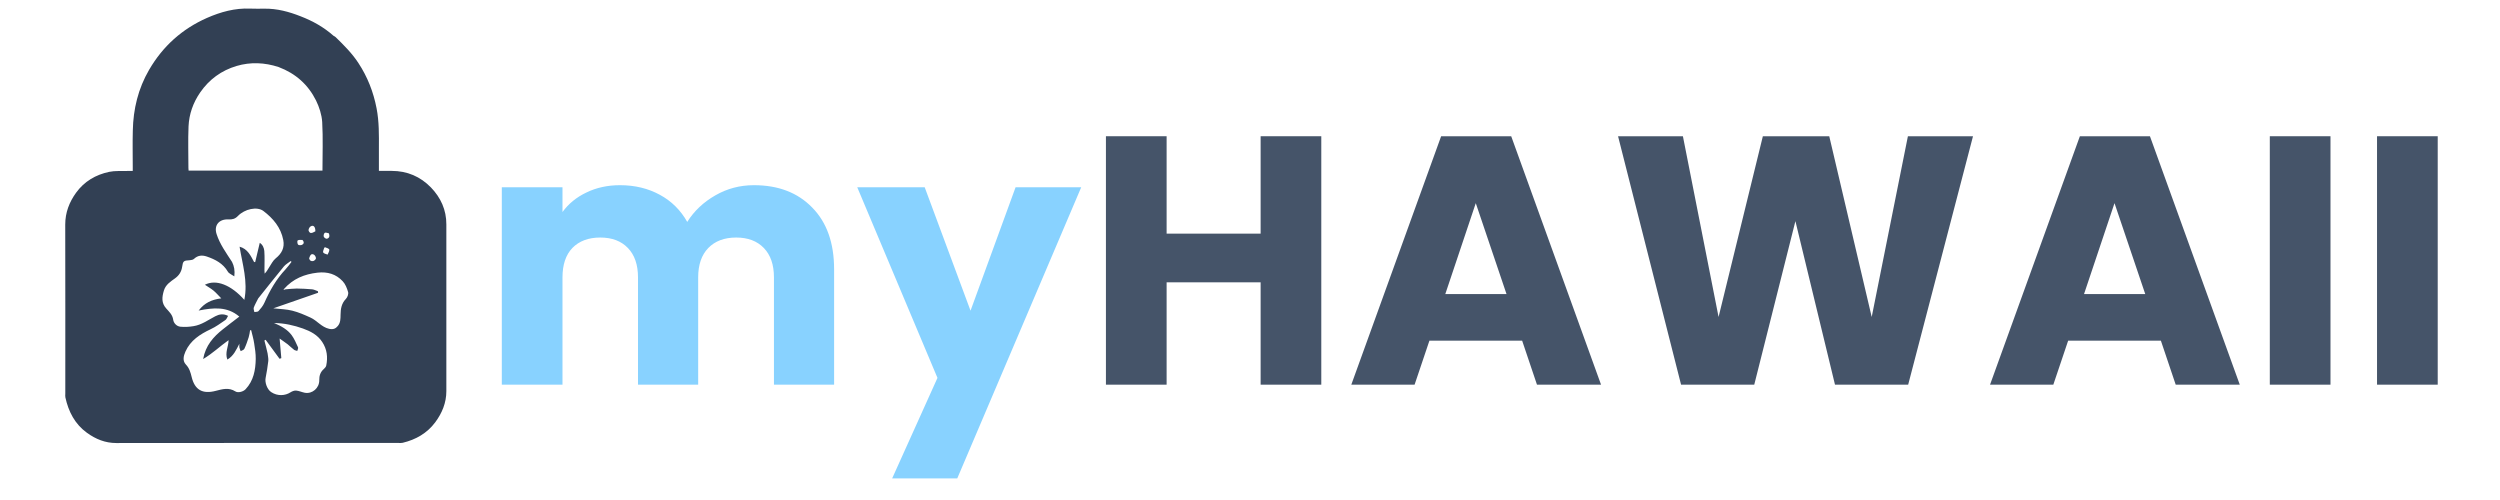
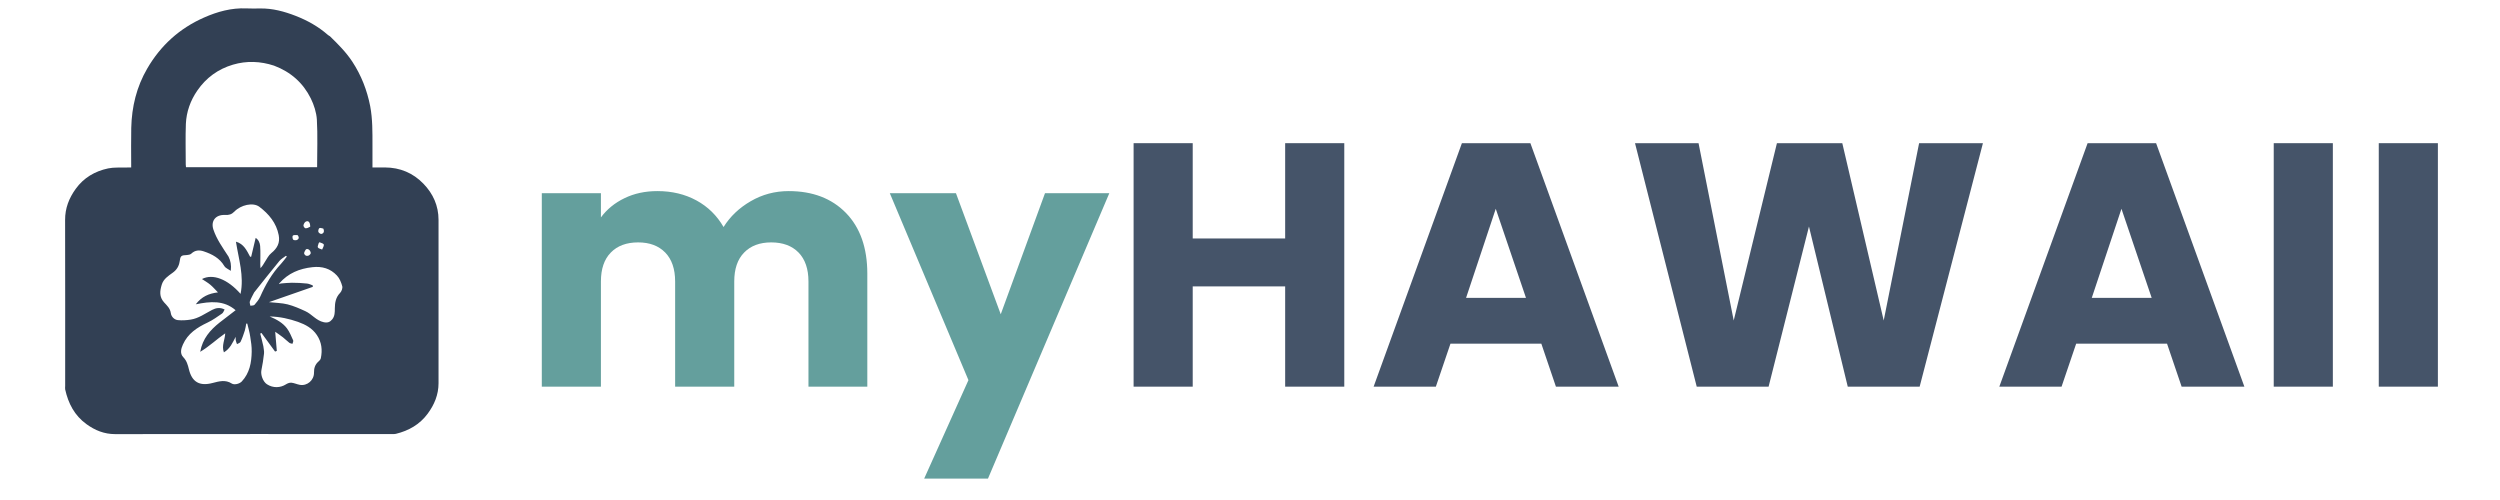
<svg xmlns="http://www.w3.org/2000/svg" width="200" zoomAndPan="magnify" viewBox="0 0 150 30" height="40" preserveAspectRatio="xMidYMid meet" version="1.0">
  <defs>
    <g />
-     <clipPath id="854f4a0f50">
-       <path d="M 3.434 0 L 27.387 0 L 27.387 26.855 L 3.434 26.855 Z M 3.434 0 " clip-rule="nonzero" />
-     </clipPath>
-     <clipPath id="57a4300a1c">
-       <path d="M 3.434 0 L 27 0 L 27 26.855 L 3.434 26.855 Z M 3.434 0 " clip-rule="nonzero" />
+     <clipPath id="a6e51045d3">
+       <path d="M 3.434 0 L 26.66 0 L 26.66 26.129 L 3.434 26.129 Z M 3.434 0 " clip-rule="nonzero" />
    </clipPath>
  </defs>
-   <g clip-path="url(#854f4a0f50)">
-     <path fill="none" d="M 17.465 27.047 C 12.23 27.047 7.016 27.047 1.801 27.047 C 1.801 18.047 1.801 9.047 1.801 0.047 C 10.816 0.047 19.832 0.047 28.848 0.047 C 28.848 9.047 28.848 18.047 28.848 27.047 C 25.062 27.047 21.277 27.047 17.465 27.047 M 20.121 2.211 C 20.082 2.188 20.039 2.168 20.004 2.141 C 19.422 1.625 18.754 1.254 18.035 0.977 C 17.34 0.703 16.621 0.508 15.859 0.52 C 15.578 0.523 15.293 0.527 15.012 0.516 C 14.098 0.477 13.242 0.715 12.422 1.074 C 10.926 1.734 9.77 2.773 8.945 4.191 C 8.289 5.32 7.996 6.539 7.969 7.828 C 7.949 8.559 7.965 9.285 7.965 10.016 C 7.965 10.09 7.965 10.168 7.965 10.254 C 7.84 10.254 7.738 10.254 7.641 10.258 C 7.273 10.27 6.898 10.238 6.547 10.312 C 5.742 10.484 5.059 10.883 4.566 11.562 C 4.156 12.129 3.914 12.754 3.914 13.473 C 3.922 16.859 3.918 20.242 3.918 23.629 C 3.918 23.699 3.906 23.773 3.922 23.84 C 4.109 24.703 4.496 25.449 5.223 25.973 C 5.746 26.348 6.312 26.582 6.977 26.582 C 12.629 26.574 18.281 26.578 23.934 26.578 C 24.012 26.578 24.094 26.586 24.168 26.566 C 24.953 26.375 25.621 25.996 26.113 25.34 C 26.523 24.785 26.781 24.172 26.781 23.465 C 26.777 20.133 26.777 16.801 26.781 13.469 C 26.785 12.594 26.445 11.859 25.859 11.25 C 25.223 10.594 24.43 10.254 23.504 10.254 C 23.246 10.254 22.992 10.254 22.734 10.254 C 22.734 9.785 22.734 9.344 22.734 8.906 C 22.738 8.102 22.75 7.293 22.594 6.496 C 22.406 5.52 22.051 4.613 21.504 3.781 C 21.125 3.199 20.637 2.715 20.121 2.211 Z M 20.121 2.211 " fill-opacity="1" fill-rule="nonzero" />
+   <g clip-path="url(#a6e51045d3)">
+     <path fill="none" d="M 17.184 26.504 C 12.051 26.504 6.945 26.504 1.836 26.504 C 1.836 17.684 1.836 8.867 1.836 0.047 C 10.668 0.047 19.504 0.047 28.34 0.047 C 28.34 8.867 28.34 17.684 28.34 26.504 C 24.629 26.504 20.918 26.504 17.184 26.504 M 19.785 2.164 C 19.746 2.141 19.703 2.125 19.672 2.094 C 19.102 1.594 18.445 1.227 17.742 0.953 C 17.059 0.688 16.355 0.496 15.609 0.508 C 15.332 0.512 15.055 0.516 14.781 0.504 C 13.883 0.465 13.043 0.699 12.238 1.055 C 10.777 1.699 9.645 2.719 8.836 4.109 C 8.191 5.215 7.906 6.406 7.875 7.672 C 7.859 8.383 7.871 9.098 7.871 9.812 C 7.871 9.887 7.871 9.961 7.871 10.047 C 7.75 10.047 7.652 10.047 7.555 10.051 C 7.199 10.062 6.832 10.031 6.484 10.105 C 5.695 10.273 5.023 10.664 4.543 11.332 C 4.141 11.887 3.902 12.496 3.906 13.199 C 3.914 16.52 3.91 19.836 3.91 23.156 C 3.91 23.223 3.898 23.297 3.91 23.363 C 4.094 24.203 4.473 24.934 5.188 25.449 C 5.699 25.82 6.254 26.047 6.906 26.047 C 12.445 26.039 17.984 26.043 23.52 26.043 C 23.598 26.043 23.676 26.051 23.75 26.031 C 24.52 25.844 25.176 25.473 25.656 24.828 C 26.059 24.285 26.312 23.684 26.312 22.992 C 26.309 19.727 26.309 16.461 26.312 13.195 C 26.312 12.34 25.984 11.621 25.406 11.023 C 24.785 10.379 24.004 10.051 23.098 10.047 C 22.848 10.047 22.598 10.047 22.348 10.047 C 22.348 9.586 22.344 9.156 22.348 8.727 C 22.348 7.938 22.359 7.148 22.211 6.367 C 22.023 5.41 21.676 4.52 21.141 3.703 C 20.77 3.137 20.293 2.66 19.785 2.164 Z M 19.785 2.164 " fill-opacity="1" fill-rule="nonzero" />
+     <path fill="#324054" d="M 19.797 2.176 C 20.293 2.66 20.77 3.137 21.141 3.703 C 21.676 4.52 22.023 5.41 22.211 6.367 C 22.359 7.148 22.348 7.938 22.348 8.727 C 22.344 9.156 22.348 9.586 22.348 10.047 C 22.598 10.047 22.848 10.047 23.098 10.047 C 24.004 10.051 24.785 10.379 25.406 11.023 C 25.984 11.621 26.312 12.34 26.312 13.195 C 26.309 16.461 26.309 19.727 26.312 22.992 C 26.312 23.684 26.059 24.285 25.656 24.828 C 25.176 25.473 24.52 25.844 23.75 26.031 C 23.676 26.051 23.598 26.043 23.52 26.043 C 17.984 26.043 12.445 26.039 6.906 26.047 C 6.254 26.047 5.699 25.82 5.188 25.449 C 4.473 24.934 4.094 24.203 3.91 23.363 C 3.898 23.297 3.91 23.223 3.91 23.156 C 3.91 19.836 3.914 16.52 3.906 13.199 C 3.902 12.496 4.141 11.887 4.543 11.332 C 5.023 10.664 5.695 10.273 6.484 10.105 C 6.832 10.031 7.199 10.062 7.555 10.051 C 7.652 10.047 7.75 10.047 7.871 10.047 C 7.871 9.961 7.871 9.887 7.871 9.812 C 7.871 9.098 7.859 8.383 7.875 7.672 C 7.906 6.406 8.191 5.215 8.836 4.109 C 9.645 2.719 10.777 1.699 12.238 1.055 C 13.043 0.699 13.883 0.465 14.781 0.504 C 15.055 0.516 15.332 0.512 15.609 0.508 C 16.355 0.496 17.059 0.688 17.742 0.953 C 18.445 1.227 19.102 1.594 19.672 2.094 C 19.703 2.125 19.746 2.141 19.797 2.176 M 16.859 17.008 C 17.078 16.992 17.293 16.965 17.512 16.965 C 17.816 16.965 18.117 16.98 18.418 17.012 C 18.535 17.023 18.648 17.082 18.762 17.121 C 18.766 17.152 18.766 17.184 18.77 17.211 C 17.91 17.512 17.047 17.812 16.137 18.129 C 16.555 18.176 16.914 18.176 17.254 18.262 C 17.621 18.355 17.977 18.512 18.324 18.672 C 18.711 18.848 18.969 19.234 19.422 19.332 C 19.656 19.383 19.801 19.324 19.934 19.16 C 20.09 18.969 20.09 18.734 20.09 18.5 C 20.094 18.16 20.145 17.84 20.406 17.574 C 20.496 17.48 20.566 17.289 20.535 17.172 C 20.473 16.945 20.375 16.699 20.215 16.531 C 19.824 16.113 19.332 15.965 18.742 16.031 C 17.965 16.117 17.297 16.387 16.758 17 C 16.754 17.016 16.746 17.031 16.742 17.047 C 16.766 17.035 16.793 17.023 16.859 17.008 M 16.441 3.938 C 15.629 3.672 14.801 3.637 13.98 3.879 C 13.09 4.141 12.367 4.664 11.836 5.438 C 11.422 6.039 11.184 6.711 11.152 7.434 C 11.121 8.246 11.145 9.062 11.145 9.875 C 11.145 9.934 11.156 9.988 11.16 10.031 C 13.809 10.031 16.438 10.031 19.027 10.031 C 19.027 9.07 19.066 8.121 19.012 7.176 C 18.984 6.746 18.84 6.297 18.648 5.906 C 18.188 4.98 17.457 4.32 16.441 3.938 M 13.711 15.398 C 13.836 15.645 13.887 15.898 13.848 16.25 C 13.691 16.141 13.531 16.082 13.465 15.973 C 13.18 15.484 12.727 15.25 12.227 15.082 C 11.953 14.988 11.699 15.008 11.477 15.219 C 11.418 15.273 11.312 15.297 11.227 15.301 C 10.859 15.316 10.828 15.344 10.777 15.699 C 10.734 15.98 10.594 16.199 10.363 16.363 C 10.094 16.559 9.809 16.734 9.703 17.086 C 9.59 17.465 9.547 17.809 9.844 18.141 C 10.012 18.328 10.211 18.496 10.25 18.793 C 10.277 18.992 10.449 19.184 10.672 19.207 C 10.926 19.234 11.188 19.215 11.441 19.176 C 11.918 19.102 12.305 18.812 12.727 18.594 C 12.953 18.477 13.199 18.426 13.477 18.57 C 13.426 18.656 13.395 18.762 13.324 18.812 C 13.043 19.004 12.766 19.207 12.457 19.352 C 11.828 19.648 11.266 20.012 10.973 20.676 C 10.859 20.926 10.789 21.215 10.996 21.43 C 11.203 21.645 11.27 21.891 11.336 22.164 C 11.52 22.918 11.969 23.188 12.762 22.977 C 13.145 22.879 13.523 22.766 13.906 23.012 C 14.066 23.113 14.375 23.027 14.508 22.887 C 14.977 22.383 15.09 21.758 15.102 21.105 C 15.109 20.801 15.062 20.492 15.012 20.188 C 14.973 19.926 14.898 19.672 14.836 19.414 C 14.816 19.414 14.793 19.418 14.773 19.418 C 14.746 19.555 14.734 19.695 14.691 19.828 C 14.617 20.059 14.539 20.289 14.434 20.508 C 14.406 20.574 14.293 20.602 14.219 20.648 C 14.195 20.574 14.16 20.5 14.145 20.422 C 14.133 20.355 14.141 20.281 14.141 20.207 C 13.957 20.559 13.809 20.918 13.434 21.141 C 13.281 20.73 13.504 20.375 13.512 20 C 13.008 20.348 12.574 20.773 12.012 21.109 C 12.156 20.309 12.617 19.801 13.168 19.359 C 13.492 19.105 13.82 18.859 14.137 18.613 C 13.43 18.004 12.617 18.082 11.746 18.258 C 12.098 17.801 12.52 17.609 13.078 17.543 C 12.906 17.371 12.777 17.215 12.621 17.086 C 12.473 16.961 12.301 16.863 12.117 16.742 C 12.77 16.402 13.66 16.75 14.434 17.633 C 14.652 16.547 14.32 15.551 14.156 14.5 C 14.633 14.633 14.805 15.031 15.008 15.406 C 15.027 15.406 15.051 15.406 15.07 15.406 C 15.16 15.035 15.246 14.668 15.34 14.273 C 15.516 14.387 15.594 14.578 15.609 14.758 C 15.637 15.133 15.617 15.508 15.617 15.887 C 15.617 15.953 15.625 16.02 15.629 16.09 C 15.754 15.965 15.816 15.832 15.895 15.711 C 16.012 15.531 16.113 15.32 16.273 15.191 C 16.633 14.902 16.812 14.574 16.723 14.109 C 16.582 13.375 16.129 12.836 15.559 12.406 C 15.18 12.125 14.449 12.293 14.059 12.699 C 13.895 12.867 13.734 12.91 13.5 12.898 C 12.941 12.871 12.637 13.254 12.801 13.766 C 12.996 14.355 13.359 14.855 13.711 15.398 M 15.801 20.773 C 15.816 20.922 15.859 21.074 15.84 21.223 C 15.805 21.555 15.75 21.887 15.684 22.215 C 15.629 22.488 15.777 22.898 16.016 23.055 C 16.391 23.301 16.836 23.266 17.148 23.066 C 17.242 23.004 17.371 22.953 17.477 22.961 C 17.648 22.977 17.816 23.059 17.988 23.09 C 18.43 23.172 18.848 22.812 18.84 22.355 C 18.836 22.09 18.906 21.867 19.109 21.691 C 19.172 21.641 19.234 21.566 19.25 21.492 C 19.352 21 19.301 20.531 19.012 20.102 C 18.734 19.688 18.328 19.473 17.879 19.312 C 17.348 19.129 16.809 19 16.18 18.988 C 16.613 19.172 16.969 19.375 17.215 19.699 C 17.375 19.914 17.48 20.176 17.59 20.422 C 17.617 20.473 17.562 20.559 17.547 20.629 C 17.484 20.609 17.406 20.605 17.359 20.566 C 17.227 20.465 17.109 20.344 16.98 20.242 C 16.82 20.117 16.652 20.004 16.512 19.906 C 16.543 20.301 16.574 20.676 16.609 21.055 C 16.574 21.066 16.539 21.082 16.504 21.094 C 16.23 20.723 15.961 20.348 15.688 19.977 C 15.66 19.988 15.637 20.004 15.613 20.016 C 15.676 20.254 15.738 20.492 15.801 20.773 M 15.25 17.547 C 15.16 17.723 15.059 17.898 14.992 18.082 C 14.965 18.156 15.008 18.258 15.023 18.344 C 15.105 18.328 15.223 18.34 15.27 18.289 C 15.398 18.141 15.531 17.98 15.613 17.801 C 15.93 17.082 16.316 16.41 16.859 15.832 C 16.984 15.695 17.094 15.543 17.211 15.395 C 17.191 15.379 17.176 15.363 17.156 15.348 C 17.023 15.449 16.867 15.535 16.762 15.66 C 16.258 16.273 15.766 16.898 15.25 17.547 M 18.613 13.602 C 18.613 13.336 18.504 13.211 18.34 13.301 C 18.273 13.34 18.219 13.445 18.207 13.523 C 18.199 13.578 18.277 13.688 18.324 13.695 C 18.414 13.707 18.508 13.66 18.613 13.602 M 19.172 14.535 C 19.156 14.551 19.133 14.562 19.125 14.582 C 19.102 14.672 19.039 14.789 19.074 14.848 C 19.113 14.914 19.238 14.934 19.328 14.973 C 19.367 14.871 19.441 14.77 19.43 14.68 C 19.418 14.617 19.285 14.574 19.172 14.535 M 18.242 15.188 C 18.273 15.32 18.371 15.379 18.492 15.344 C 18.559 15.324 18.645 15.238 18.645 15.184 C 18.645 15.109 18.586 15.004 18.523 14.969 C 18.348 14.875 18.301 15.031 18.242 15.188 M 17.848 14.102 C 17.754 14.109 17.641 14.086 17.574 14.133 C 17.535 14.16 17.543 14.324 17.59 14.379 C 17.629 14.422 17.766 14.426 17.828 14.395 C 17.934 14.34 17.969 14.234 17.848 14.102 M 19.398 13.715 C 19.316 13.703 19.211 13.652 19.164 13.688 C 19.113 13.723 19.082 13.848 19.102 13.914 C 19.121 13.973 19.238 14.051 19.289 14.035 C 19.43 14 19.473 13.883 19.398 13.715 Z M 19.398 13.715 " fill-opacity="1" fill-rule="nonzero" />
  </g>
-   <g clip-path="url(#57a4300a1c)">
-     <path fill="#324054" d="M 20.133 2.223 C 20.637 2.715 21.125 3.199 21.504 3.781 C 22.051 4.613 22.406 5.52 22.594 6.496 C 22.75 7.293 22.738 8.102 22.734 8.906 C 22.734 9.344 22.734 9.785 22.734 10.254 C 22.992 10.254 23.246 10.254 23.504 10.254 C 24.43 10.254 25.223 10.594 25.859 11.25 C 26.445 11.859 26.785 12.594 26.781 13.469 C 26.777 16.801 26.777 20.133 26.781 23.465 C 26.781 24.172 26.523 24.785 26.113 25.34 C 25.621 25.996 24.953 26.375 24.168 26.566 C 24.094 26.586 24.012 26.578 23.934 26.578 C 18.281 26.578 12.629 26.574 6.977 26.582 C 6.312 26.582 5.746 26.348 5.223 25.973 C 4.496 25.449 4.109 24.703 3.922 23.84 C 3.906 23.773 3.918 23.699 3.918 23.629 C 3.918 20.242 3.922 16.859 3.914 13.473 C 3.914 12.754 4.156 12.129 4.566 11.562 C 5.059 10.883 5.742 10.484 6.547 10.312 C 6.898 10.238 7.273 10.27 7.641 10.258 C 7.738 10.254 7.84 10.254 7.965 10.254 C 7.965 10.168 7.965 10.09 7.965 10.016 C 7.965 9.285 7.949 8.559 7.969 7.828 C 7.996 6.539 8.289 5.32 8.945 4.191 C 9.77 2.773 10.926 1.734 12.422 1.074 C 13.242 0.715 14.098 0.477 15.012 0.516 C 15.293 0.527 15.578 0.523 15.859 0.52 C 16.621 0.508 17.34 0.703 18.035 0.977 C 18.754 1.254 19.422 1.625 20.004 2.141 C 20.039 2.168 20.082 2.188 20.133 2.223 M 17.133 17.359 C 17.355 17.344 17.578 17.312 17.801 17.312 C 18.109 17.316 18.418 17.332 18.727 17.359 C 18.844 17.371 18.961 17.434 19.074 17.473 C 19.078 17.504 19.082 17.535 19.086 17.566 C 18.207 17.871 17.324 18.18 16.398 18.5 C 16.824 18.547 17.191 18.551 17.539 18.641 C 17.914 18.734 18.277 18.895 18.629 19.055 C 19.027 19.234 19.289 19.629 19.75 19.73 C 19.988 19.781 20.137 19.723 20.273 19.555 C 20.434 19.359 20.43 19.121 20.434 18.883 C 20.438 18.535 20.488 18.207 20.754 17.934 C 20.848 17.84 20.918 17.645 20.887 17.527 C 20.82 17.293 20.723 17.043 20.559 16.871 C 20.16 16.445 19.656 16.293 19.055 16.359 C 18.262 16.449 17.582 16.723 17.031 17.348 C 17.027 17.363 17.02 17.379 17.016 17.395 C 17.039 17.387 17.066 17.375 17.133 17.359 M 16.711 4.02 C 15.879 3.75 15.035 3.711 14.199 3.957 C 13.289 4.227 12.551 4.762 12.008 5.551 C 11.586 6.164 11.344 6.848 11.312 7.586 C 11.277 8.414 11.305 9.246 11.305 10.078 C 11.305 10.137 11.312 10.195 11.316 10.238 C 14.023 10.238 16.707 10.238 19.348 10.238 C 19.348 9.258 19.387 8.285 19.332 7.324 C 19.305 6.883 19.156 6.426 18.961 6.027 C 18.488 5.082 17.746 4.41 16.711 4.02 M 13.922 15.715 C 14.047 15.965 14.102 16.227 14.059 16.582 C 13.902 16.473 13.738 16.414 13.672 16.301 C 13.383 15.805 12.918 15.566 12.406 15.391 C 12.129 15.297 11.871 15.316 11.641 15.531 C 11.582 15.586 11.473 15.609 11.387 15.613 C 11.012 15.633 10.98 15.66 10.926 16.023 C 10.883 16.309 10.738 16.531 10.504 16.699 C 10.23 16.898 9.938 17.078 9.832 17.438 C 9.719 17.824 9.672 18.176 9.977 18.512 C 10.145 18.703 10.348 18.879 10.391 19.18 C 10.418 19.383 10.594 19.578 10.82 19.602 C 11.078 19.629 11.348 19.613 11.605 19.57 C 12.094 19.496 12.488 19.199 12.914 18.977 C 13.148 18.855 13.398 18.805 13.684 18.953 C 13.629 19.039 13.598 19.148 13.527 19.199 C 13.238 19.395 12.957 19.605 12.645 19.75 C 12 20.055 11.426 20.422 11.125 21.098 C 11.012 21.355 10.941 21.648 11.152 21.871 C 11.363 22.09 11.43 22.34 11.5 22.621 C 11.684 23.387 12.145 23.664 12.953 23.449 C 13.344 23.348 13.73 23.234 14.121 23.484 C 14.285 23.59 14.598 23.5 14.734 23.355 C 15.215 22.844 15.332 22.203 15.344 21.539 C 15.348 21.227 15.301 20.91 15.25 20.602 C 15.211 20.336 15.133 20.074 15.07 19.812 C 15.051 19.812 15.027 19.816 15.004 19.816 C 14.98 19.957 14.965 20.102 14.922 20.234 C 14.848 20.469 14.766 20.707 14.66 20.93 C 14.629 20.996 14.516 21.027 14.441 21.07 C 14.414 20.996 14.379 20.922 14.363 20.844 C 14.352 20.773 14.363 20.699 14.363 20.625 C 14.176 20.98 14.023 21.352 13.641 21.574 C 13.484 21.156 13.711 20.793 13.715 20.41 C 13.203 20.77 12.762 21.203 12.188 21.543 C 12.336 20.727 12.805 20.207 13.371 19.758 C 13.699 19.496 14.035 19.246 14.359 18.996 C 13.633 18.375 12.805 18.457 11.918 18.633 C 12.273 18.168 12.707 17.973 13.277 17.902 C 13.102 17.727 12.969 17.566 12.809 17.434 C 12.656 17.309 12.48 17.211 12.293 17.086 C 12.961 16.738 13.867 17.094 14.66 17.992 C 14.883 16.887 14.547 15.867 14.375 14.801 C 14.863 14.934 15.039 15.344 15.246 15.723 C 15.266 15.723 15.289 15.723 15.312 15.723 C 15.402 15.344 15.488 14.969 15.586 14.57 C 15.762 14.68 15.844 14.879 15.859 15.062 C 15.887 15.445 15.867 15.828 15.867 16.211 C 15.867 16.281 15.875 16.352 15.879 16.418 C 16.008 16.293 16.07 16.16 16.152 16.035 C 16.273 15.852 16.375 15.637 16.539 15.504 C 16.902 15.211 17.086 14.871 16.996 14.402 C 16.852 13.648 16.387 13.102 15.805 12.66 C 15.422 12.371 14.676 12.543 14.277 12.957 C 14.109 13.133 13.945 13.176 13.707 13.164 C 13.137 13.137 12.824 13.523 12.996 14.047 C 13.191 14.652 13.562 15.16 13.922 15.715 M 16.055 21.199 C 16.07 21.352 16.113 21.508 16.098 21.656 C 16.059 21.996 16.004 22.336 15.938 22.672 C 15.879 22.949 16.031 23.371 16.273 23.527 C 16.656 23.781 17.113 23.746 17.43 23.539 C 17.527 23.477 17.656 23.426 17.766 23.434 C 17.941 23.449 18.113 23.531 18.289 23.566 C 18.738 23.648 19.164 23.281 19.156 22.812 C 19.152 22.543 19.223 22.316 19.434 22.137 C 19.492 22.086 19.559 22.008 19.574 21.934 C 19.676 21.434 19.625 20.957 19.332 20.516 C 19.051 20.09 18.633 19.875 18.176 19.711 C 17.633 19.52 17.082 19.391 16.441 19.379 C 16.883 19.566 17.246 19.773 17.496 20.105 C 17.66 20.324 17.766 20.59 17.883 20.84 C 17.906 20.895 17.855 20.98 17.836 21.055 C 17.773 21.031 17.695 21.027 17.645 20.988 C 17.508 20.887 17.391 20.762 17.258 20.656 C 17.094 20.531 16.922 20.418 16.777 20.312 C 16.812 20.719 16.848 21.102 16.879 21.488 C 16.844 21.5 16.809 21.516 16.773 21.527 C 16.496 21.148 16.215 20.766 15.938 20.387 C 15.914 20.402 15.887 20.414 15.863 20.43 C 15.926 20.672 15.992 20.914 16.055 21.199 M 15.492 17.906 C 15.402 18.09 15.297 18.266 15.227 18.453 C 15.199 18.527 15.246 18.633 15.262 18.723 C 15.348 18.707 15.465 18.719 15.512 18.664 C 15.645 18.516 15.781 18.352 15.863 18.168 C 16.188 17.434 16.578 16.746 17.133 16.16 C 17.266 16.02 17.375 15.859 17.492 15.711 C 17.477 15.695 17.457 15.68 17.438 15.664 C 17.305 15.77 17.145 15.855 17.035 15.984 C 16.52 16.609 16.02 17.246 15.492 17.906 M 18.922 13.879 C 18.926 13.613 18.812 13.484 18.648 13.578 C 18.578 13.613 18.52 13.719 18.512 13.801 C 18.504 13.855 18.582 13.969 18.633 13.977 C 18.719 13.988 18.816 13.941 18.922 13.879 M 19.496 14.832 C 19.48 14.852 19.453 14.863 19.449 14.883 C 19.422 14.973 19.359 15.094 19.395 15.152 C 19.438 15.223 19.566 15.238 19.656 15.277 C 19.695 15.18 19.77 15.074 19.758 14.98 C 19.746 14.918 19.609 14.871 19.496 14.832 M 18.547 15.5 C 18.578 15.637 18.68 15.695 18.801 15.66 C 18.867 15.641 18.957 15.555 18.957 15.496 C 18.957 15.422 18.898 15.312 18.832 15.277 C 18.656 15.184 18.605 15.34 18.547 15.5 M 18.145 14.395 C 18.047 14.398 17.93 14.379 17.863 14.426 C 17.824 14.449 17.836 14.617 17.883 14.676 C 17.918 14.719 18.059 14.723 18.125 14.688 C 18.23 14.637 18.27 14.527 18.145 14.395 M 19.727 13.996 C 19.645 13.984 19.535 13.934 19.488 13.969 C 19.434 14.004 19.402 14.133 19.426 14.199 C 19.445 14.258 19.562 14.34 19.613 14.324 C 19.758 14.289 19.801 14.168 19.727 13.996 Z M 19.727 13.996 " fill-opacity="1" fill-rule="nonzero" />
-   </g>
-   <path fill="none" d="M 16.723 4.031 C 17.746 4.41 18.488 5.082 18.961 6.027 C 19.156 6.426 19.305 6.883 19.332 7.324 C 19.387 8.285 19.348 9.258 19.348 10.238 C 16.707 10.238 14.023 10.238 11.316 10.238 C 11.312 10.195 11.305 10.137 11.305 10.078 C 11.305 9.246 11.277 8.414 11.312 7.586 C 11.344 6.848 11.586 6.164 12.008 5.551 C 12.551 4.762 13.289 4.227 14.199 3.957 C 15.035 3.711 15.879 3.75 16.723 4.031 Z M 16.723 4.031 " fill-opacity="1" fill-rule="nonzero" />
-   <path fill="none" d="M 13.906 15.703 C 13.562 15.16 13.191 14.652 12.996 14.047 C 12.824 13.523 13.137 13.137 13.707 13.164 C 13.945 13.176 14.109 13.133 14.277 12.957 C 14.676 12.543 15.422 12.371 15.805 12.66 C 16.387 13.102 16.852 13.648 16.996 14.402 C 17.086 14.871 16.902 15.211 16.539 15.504 C 16.375 15.637 16.273 15.852 16.152 16.035 C 16.07 16.16 16.008 16.293 15.879 16.418 C 15.875 16.352 15.867 16.281 15.867 16.211 C 15.867 15.828 15.887 15.445 15.859 15.062 C 15.844 14.879 15.762 14.68 15.586 14.57 C 15.488 14.969 15.402 15.344 15.312 15.723 C 15.289 15.723 15.266 15.723 15.246 15.723 C 15.039 15.344 14.863 14.934 14.375 14.801 C 14.547 15.867 14.883 16.887 14.66 17.992 C 13.867 17.094 12.961 16.738 12.293 17.086 C 12.48 17.211 12.656 17.309 12.809 17.434 C 12.969 17.566 13.102 17.727 13.277 17.902 C 12.707 17.973 12.273 18.168 11.918 18.633 C 12.805 18.457 13.633 18.375 14.359 18.996 C 14.035 19.246 13.699 19.496 13.371 19.758 C 12.805 20.207 12.336 20.727 12.188 21.543 C 12.762 21.203 13.203 20.77 13.715 20.41 C 13.711 20.793 13.484 21.156 13.641 21.574 C 14.023 21.352 14.176 20.98 14.363 20.625 C 14.363 20.699 14.352 20.773 14.363 20.844 C 14.379 20.922 14.414 20.996 14.441 21.07 C 14.516 21.027 14.629 20.996 14.66 20.93 C 14.766 20.707 14.848 20.469 14.922 20.234 C 14.965 20.102 14.98 19.957 15.004 19.816 C 15.027 19.816 15.051 19.812 15.07 19.812 C 15.133 20.074 15.211 20.336 15.25 20.602 C 15.301 20.91 15.348 21.227 15.344 21.539 C 15.332 22.203 15.215 22.844 14.734 23.355 C 14.598 23.5 14.285 23.59 14.121 23.484 C 13.73 23.234 13.344 23.348 12.953 23.449 C 12.145 23.664 11.684 23.387 11.5 22.621 C 11.43 22.34 11.363 22.09 11.152 21.871 C 10.941 21.648 11.012 21.355 11.125 21.098 C 11.426 20.422 12 20.055 12.645 19.75 C 12.957 19.605 13.238 19.395 13.527 19.199 C 13.598 19.148 13.629 19.039 13.684 18.953 C 13.398 18.805 13.148 18.855 12.914 18.977 C 12.488 19.199 12.094 19.496 11.605 19.57 C 11.348 19.613 11.078 19.629 10.82 19.602 C 10.594 19.578 10.418 19.383 10.391 19.18 C 10.348 18.879 10.145 18.703 9.977 18.512 C 9.672 18.176 9.719 17.824 9.832 17.438 C 9.938 17.078 10.23 16.898 10.504 16.699 C 10.738 16.531 10.883 16.309 10.926 16.023 C 10.98 15.66 11.012 15.633 11.387 15.613 C 11.473 15.609 11.582 15.586 11.641 15.531 C 11.871 15.316 12.129 15.297 12.406 15.391 C 12.918 15.566 13.383 15.805 13.672 16.301 C 13.738 16.414 13.902 16.473 14.059 16.582 C 14.102 16.227 14.047 15.965 13.906 15.703 Z M 13.906 15.703 " fill-opacity="1" fill-rule="nonzero" />
-   <path fill="none" d="M 16.055 21.18 C 15.992 20.914 15.926 20.672 15.863 20.43 C 15.887 20.414 15.914 20.402 15.938 20.387 C 16.215 20.766 16.496 21.148 16.773 21.527 C 16.809 21.516 16.844 21.5 16.879 21.488 C 16.848 21.102 16.812 20.719 16.777 20.312 C 16.922 20.418 17.094 20.531 17.258 20.656 C 17.391 20.762 17.508 20.887 17.645 20.988 C 17.695 21.027 17.773 21.031 17.836 21.055 C 17.855 20.98 17.906 20.895 17.883 20.84 C 17.766 20.59 17.66 20.324 17.496 20.105 C 17.246 19.773 16.883 19.566 16.441 19.379 C 17.082 19.391 17.633 19.52 18.176 19.711 C 18.633 19.875 19.051 20.09 19.332 20.516 C 19.625 20.957 19.676 21.434 19.574 21.934 C 19.559 22.008 19.492 22.086 19.434 22.137 C 19.223 22.316 19.152 22.543 19.156 22.812 C 19.164 23.281 18.738 23.648 18.289 23.566 C 18.113 23.531 17.941 23.449 17.766 23.434 C 17.656 23.426 17.527 23.477 17.43 23.539 C 17.113 23.746 16.656 23.781 16.273 23.527 C 16.031 23.371 15.879 22.949 15.938 22.672 C 16.004 22.336 16.059 21.996 16.098 21.656 C 16.113 21.508 16.07 21.352 16.055 21.18 Z M 16.055 21.18 " fill-opacity="1" fill-rule="nonzero" />
-   <path fill="none" d="M 17.055 17.332 C 17.582 16.723 18.262 16.449 19.055 16.359 C 19.656 16.293 20.16 16.445 20.559 16.871 C 20.723 17.043 20.82 17.293 20.887 17.527 C 20.918 17.645 20.848 17.84 20.754 17.934 C 20.488 18.207 20.438 18.535 20.434 18.883 C 20.43 19.121 20.434 19.359 20.273 19.555 C 20.137 19.723 19.988 19.781 19.75 19.73 C 19.289 19.629 19.027 19.234 18.629 19.055 C 18.277 18.895 17.914 18.734 17.539 18.641 C 17.191 18.551 16.824 18.547 16.398 18.5 C 17.324 18.18 18.207 17.871 19.086 17.566 C 19.082 17.535 19.078 17.504 19.074 17.473 C 18.961 17.434 18.844 17.371 18.727 17.359 C 18.418 17.332 18.109 17.316 17.801 17.312 C 17.578 17.312 17.355 17.344 17.105 17.352 C 17.066 17.34 17.059 17.336 17.055 17.332 Z M 17.055 17.332 " fill-opacity="1" fill-rule="nonzero" />
-   <path fill="none" d="M 15.5 17.891 C 16.02 17.246 16.52 16.609 17.035 15.984 C 17.145 15.855 17.305 15.77 17.438 15.664 C 17.457 15.68 17.477 15.695 17.492 15.711 C 17.375 15.859 17.266 16.02 17.133 16.16 C 16.578 16.746 16.188 17.434 15.863 18.168 C 15.781 18.352 15.645 18.516 15.512 18.664 C 15.465 18.719 15.348 18.707 15.262 18.723 C 15.246 18.633 15.199 18.527 15.227 18.453 C 15.297 18.266 15.402 18.09 15.5 17.891 Z M 15.5 17.891 " fill-opacity="1" fill-rule="nonzero" />
-   <path fill="none" d="M 18.918 13.898 C 18.816 13.941 18.719 13.988 18.633 13.977 C 18.582 13.969 18.504 13.855 18.512 13.801 C 18.52 13.719 18.578 13.613 18.648 13.578 C 18.812 13.484 18.926 13.613 18.918 13.898 Z M 18.918 13.898 " fill-opacity="1" fill-rule="nonzero" />
-   <path fill="none" d="M 19.512 14.828 C 19.609 14.871 19.746 14.918 19.758 14.98 C 19.77 15.074 19.695 15.18 19.656 15.277 C 19.566 15.238 19.438 15.223 19.395 15.152 C 19.359 15.094 19.422 14.973 19.449 14.883 C 19.453 14.863 19.48 14.852 19.512 14.828 Z M 19.512 14.828 " fill-opacity="1" fill-rule="nonzero" />
-   <path fill="none" d="M 18.547 15.48 C 18.605 15.34 18.656 15.184 18.832 15.277 C 18.898 15.312 18.957 15.422 18.957 15.496 C 18.957 15.555 18.867 15.641 18.801 15.66 C 18.68 15.695 18.578 15.637 18.547 15.48 Z M 18.547 15.48 " fill-opacity="1" fill-rule="nonzero" />
-   <path fill="none" d="M 18.16 14.406 C 18.27 14.527 18.23 14.637 18.125 14.688 C 18.059 14.723 17.918 14.719 17.883 14.676 C 17.836 14.617 17.824 14.449 17.863 14.426 C 17.93 14.379 18.047 14.398 18.16 14.406 Z M 18.16 14.406 " fill-opacity="1" fill-rule="nonzero" />
-   <path fill="none" d="M 19.738 14.012 C 19.801 14.168 19.758 14.289 19.613 14.324 C 19.562 14.34 19.445 14.258 19.426 14.199 C 19.402 14.133 19.434 14.004 19.488 13.969 C 19.535 13.934 19.645 13.984 19.738 14.012 Z M 19.738 14.012 " fill-opacity="1" fill-rule="nonzero" />
-   <path fill="none" d="M 17.082 17.355 C 17.066 17.375 17.039 17.387 17.016 17.395 C 17.02 17.379 17.027 17.363 17.043 17.34 C 17.059 17.336 17.066 17.34 17.082 17.355 Z M 17.082 17.355 " fill-opacity="1" fill-rule="nonzero" />
-   <g fill="#88d2ff" fill-opacity="1">
-     <g transform="translate(28.79623, 23.08015)">
+   <path fill="none" d="M 16.457 3.949 C 17.457 4.32 18.188 4.98 18.648 5.906 C 18.84 6.297 18.984 6.746 19.012 7.176 C 19.066 8.121 19.027 9.07 19.027 10.031 C 16.438 10.031 13.809 10.031 11.16 10.031 C 11.156 9.988 11.145 9.934 11.145 9.875 C 11.145 9.062 11.121 8.246 11.152 7.434 C 11.184 6.711 11.422 6.039 11.836 5.438 C 12.367 4.664 13.09 4.141 13.98 3.879 C 14.801 3.637 15.629 3.672 16.457 3.949 Z M 16.457 3.949 " fill-opacity="1" fill-rule="nonzero" />
+   <path fill="none" d="M 13.695 15.387 C 13.359 14.855 12.996 14.355 12.801 13.766 C 12.637 13.254 12.941 12.871 13.5 12.898 C 13.734 12.91 13.895 12.867 14.059 12.699 C 14.449 12.293 15.18 12.125 15.559 12.406 C 16.129 12.836 16.582 13.375 16.723 14.109 C 16.812 14.574 16.633 14.902 16.273 15.191 C 16.113 15.32 16.012 15.531 15.895 15.711 C 15.816 15.832 15.754 15.965 15.629 16.09 C 15.625 16.02 15.617 15.953 15.617 15.887 C 15.617 15.508 15.637 15.133 15.609 14.758 C 15.594 14.578 15.516 14.387 15.34 14.273 C 15.246 14.668 15.16 15.035 15.07 15.406 C 15.051 15.406 15.027 15.406 15.008 15.406 C 14.805 15.031 14.633 14.633 14.156 14.5 C 14.32 15.551 14.652 16.547 14.434 17.633 C 13.66 16.75 12.77 16.402 12.117 16.742 C 12.301 16.863 12.473 16.961 12.621 17.086 C 12.777 17.215 12.906 17.371 13.078 17.543 C 12.52 17.609 12.098 17.801 11.746 18.258 C 12.617 18.082 13.43 18.004 14.137 18.613 C 13.82 18.859 13.492 19.105 13.168 19.359 C 12.617 19.801 12.156 20.309 12.012 21.109 C 12.574 20.773 13.008 20.348 13.512 20 C 13.504 20.375 13.281 20.73 13.434 21.141 C 13.809 20.918 13.957 20.559 14.141 20.207 C 14.141 20.281 14.133 20.355 14.145 20.422 C 14.16 20.5 14.195 20.574 14.219 20.648 C 14.293 20.602 14.406 20.574 14.434 20.508 C 14.539 20.289 14.617 20.059 14.691 19.828 C 14.734 19.695 14.746 19.555 14.773 19.418 C 14.793 19.418 14.816 19.414 14.836 19.414 C 14.898 19.672 14.973 19.926 15.012 20.188 C 15.062 20.492 15.109 20.801 15.102 21.105 C 15.09 21.758 14.977 22.383 14.508 22.887 C 14.375 23.027 14.066 23.113 13.906 23.012 C 13.523 22.766 13.145 22.879 12.762 22.977 C 11.969 23.188 11.52 22.918 11.336 22.164 C 11.27 21.891 11.203 21.645 10.996 21.43 C 10.789 21.215 10.859 20.926 10.973 20.676 C 11.266 20.012 11.828 19.648 12.457 19.352 C 12.766 19.207 13.043 19.004 13.324 18.812 C 13.395 18.762 13.426 18.656 13.477 18.57 C 13.199 18.426 12.953 18.477 12.727 18.594 C 12.305 18.812 11.918 19.102 11.441 19.176 C 11.188 19.215 10.926 19.234 10.672 19.207 C 10.449 19.184 10.277 18.992 10.25 18.793 C 10.211 18.496 10.012 18.328 9.844 18.141 C 9.547 17.809 9.59 17.465 9.703 17.086 C 9.809 16.734 10.094 16.559 10.363 16.363 C 10.594 16.199 10.734 15.98 10.777 15.699 C 10.828 15.344 10.859 15.316 11.227 15.301 C 11.312 15.297 11.418 15.273 11.477 15.219 C 11.699 15.008 11.953 14.988 12.227 15.082 C 12.727 15.25 13.18 15.484 13.465 15.973 C 13.531 16.082 13.691 16.141 13.848 16.25 C 13.887 15.898 13.836 15.645 13.695 15.387 Z M 13.695 15.387 " fill-opacity="1" fill-rule="nonzero" />
+   <path fill="none" d="M 15.801 20.754 C 15.738 20.492 15.676 20.254 15.613 20.016 C 15.637 20.004 15.66 19.988 15.688 19.977 C 15.961 20.348 16.23 20.723 16.504 21.094 C 16.539 21.082 16.574 21.066 16.609 21.055 C 16.574 20.676 16.543 20.301 16.512 19.906 C 16.652 20.004 16.82 20.117 16.98 20.242 C 17.109 20.344 17.227 20.465 17.359 20.566 C 17.406 20.605 17.484 20.609 17.547 20.629 C 17.562 20.559 17.617 20.473 17.59 20.422 C 17.48 20.176 17.375 19.914 17.215 19.699 C 16.969 19.375 16.613 19.172 16.18 18.988 C 16.809 19 17.348 19.129 17.879 19.312 C 18.328 19.473 18.734 19.688 19.012 20.102 C 19.301 20.531 19.352 21 19.25 21.492 C 19.234 21.566 19.172 21.641 19.109 21.691 C 18.906 21.867 18.836 22.09 18.84 22.355 C 18.848 22.812 18.43 23.172 17.988 23.09 C 17.816 23.059 17.648 22.977 17.477 22.961 C 17.371 22.953 17.242 23.004 17.148 23.066 C 16.836 23.266 16.391 23.301 16.016 23.055 C 15.777 22.898 15.629 22.488 15.684 22.215 C 15.75 21.887 15.805 21.555 15.84 21.223 C 15.859 21.074 15.816 20.922 15.801 20.754 Z M 15.801 20.754 " fill-opacity="1" fill-rule="nonzero" />
+   <path fill="none" d="M 16.777 16.98 C 17.297 16.387 17.965 16.117 18.742 16.031 C 19.332 15.965 19.824 16.113 20.215 16.531 C 20.375 16.699 20.473 16.945 20.535 17.172 C 20.566 17.289 20.496 17.48 20.406 17.574 C 20.145 17.84 20.094 18.16 20.09 18.5 C 20.09 18.734 20.09 18.969 19.934 19.16 C 19.801 19.324 19.656 19.383 19.422 19.332 C 18.969 19.234 18.711 18.848 18.324 18.672 C 17.977 18.512 17.621 18.355 17.254 18.262 C 16.914 18.176 16.555 18.176 16.137 18.129 C 17.047 17.812 17.91 17.512 18.77 17.211 C 18.766 17.184 18.766 17.152 18.762 17.121 C 18.648 17.082 18.535 17.023 18.418 17.012 C 18.117 16.98 17.816 16.965 17.512 16.965 C 17.293 16.965 17.078 16.992 16.828 17.004 C 16.793 16.992 16.785 16.988 16.777 16.98 Z M 16.777 16.98 " fill-opacity="1" fill-rule="nonzero" />
+   <path fill="none" d="M 15.258 17.531 C 15.766 16.898 16.258 16.273 16.762 15.66 C 16.867 15.535 17.023 15.449 17.156 15.348 C 17.176 15.363 17.191 15.379 17.211 15.395 C 17.094 15.543 16.984 15.695 16.859 15.832 C 16.316 16.41 15.93 17.082 15.613 17.801 C 15.531 17.98 15.398 18.141 15.27 18.289 C 15.223 18.34 15.105 18.328 15.023 18.344 C 15.008 18.258 14.965 18.156 14.992 18.082 C 15.059 17.898 15.16 17.723 15.258 17.531 Z M 15.258 17.531 " fill-opacity="1" fill-rule="nonzero" />
+   <path fill="none" d="M 18.605 13.617 C 18.508 13.66 18.414 13.707 18.324 13.695 C 18.277 13.688 18.199 13.578 18.207 13.523 C 18.219 13.445 18.273 13.34 18.34 13.301 C 18.504 13.211 18.613 13.336 18.605 13.617 Z M 18.605 13.617 " fill-opacity="1" fill-rule="nonzero" />
+   <path fill="none" d="M 19.191 14.527 C 19.285 14.574 19.418 14.617 19.43 14.68 C 19.441 14.77 19.367 14.871 19.328 14.973 C 19.238 14.934 19.113 14.914 19.074 14.848 C 19.039 14.789 19.102 14.672 19.125 14.582 C 19.133 14.562 19.156 14.551 19.191 14.527 Z M 19.191 14.527 " fill-opacity="1" fill-rule="nonzero" />
+   <path fill="none" d="M 18.242 15.168 C 18.301 15.031 18.348 14.875 18.523 14.969 C 18.586 15.004 18.645 15.109 18.645 15.184 C 18.645 15.238 18.559 15.324 18.492 15.344 C 18.371 15.379 18.273 15.32 18.242 15.168 Z M 18.242 15.168 " fill-opacity="1" fill-rule="nonzero" />
+   <path fill="none" d="M 17.863 14.117 C 17.969 14.234 17.934 14.34 17.828 14.395 C 17.766 14.426 17.629 14.422 17.59 14.379 C 17.543 14.324 17.535 14.16 17.574 14.133 C 17.641 14.086 17.754 14.109 17.863 14.117 Z M 17.863 14.117 " fill-opacity="1" fill-rule="nonzero" />
+   <path fill="none" d="M 19.41 13.727 C 19.473 13.883 19.43 14 19.289 14.035 C 19.238 14.051 19.121 13.973 19.102 13.914 C 19.082 13.848 19.113 13.723 19.164 13.688 C 19.211 13.652 19.316 13.703 19.41 13.727 Z M 19.41 13.727 " fill-opacity="1" fill-rule="nonzero" />
+   <path fill="none" d="M 16.809 17.004 C 16.793 17.023 16.766 17.035 16.742 17.047 C 16.746 17.031 16.754 17.016 16.77 16.992 C 16.785 16.988 16.793 16.992 16.809 17.004 Z M 16.809 17.004 " fill-opacity="1" fill-rule="nonzero" />
+   <g fill="#649f9d" fill-opacity="1">
+     <g transform="translate(31.21099, 23.19965)">
      <g>
-         <path d="M 16.438 -11.969 C 17.906 -11.969 19.07 -11.52 19.938 -10.625 C 20.812 -9.738 21.25 -8.504 21.25 -6.922 L 21.25 0 L 17.641 0 L 17.641 -6.438 C 17.641 -7.195 17.438 -7.785 17.031 -8.203 C 16.633 -8.617 16.082 -8.828 15.375 -8.828 C 14.664 -8.828 14.109 -8.617 13.703 -8.203 C 13.297 -7.785 13.094 -7.195 13.094 -6.438 L 13.094 0 L 9.484 0 L 9.484 -6.438 C 9.484 -7.195 9.281 -7.785 8.875 -8.203 C 8.477 -8.617 7.926 -8.828 7.219 -8.828 C 6.508 -8.828 5.953 -8.617 5.547 -8.203 C 5.148 -7.785 4.953 -7.195 4.953 -6.438 L 4.953 0 L 1.312 0 L 1.312 -11.844 L 4.953 -11.844 L 4.953 -10.359 C 5.316 -10.859 5.797 -11.25 6.391 -11.531 C 6.984 -11.82 7.656 -11.969 8.406 -11.969 C 9.301 -11.969 10.098 -11.773 10.797 -11.391 C 11.492 -11.016 12.039 -10.473 12.438 -9.766 C 12.852 -10.422 13.414 -10.953 14.125 -11.359 C 14.832 -11.766 15.602 -11.969 16.438 -11.969 Z M 16.438 -11.969 " />
+         <path d="M 16.109 -11.734 C 17.547 -11.734 18.691 -11.297 19.547 -10.422 C 20.398 -9.547 20.828 -8.332 20.828 -6.781 L 20.828 0 L 17.297 0 L 17.297 -6.312 C 17.297 -7.062 17.098 -7.641 16.703 -8.047 C 16.305 -8.453 15.758 -8.656 15.062 -8.656 C 14.375 -8.656 13.832 -8.453 13.438 -8.047 C 13.039 -7.641 12.844 -7.062 12.844 -6.312 L 12.844 0 L 9.297 0 L 9.297 -6.312 C 9.297 -7.062 9.098 -7.641 8.703 -8.047 C 8.305 -8.453 7.766 -8.656 7.078 -8.656 C 6.379 -8.656 5.832 -8.453 5.438 -8.047 C 5.039 -7.641 4.844 -7.062 4.844 -6.312 L 4.844 0 L 1.297 0 L 1.297 -11.609 L 4.844 -11.609 L 4.844 -10.156 C 5.207 -10.645 5.68 -11.031 6.266 -11.312 C 6.848 -11.594 7.504 -11.734 8.234 -11.734 C 9.109 -11.734 9.891 -11.547 10.578 -11.172 C 11.266 -10.797 11.805 -10.266 12.203 -9.578 C 12.598 -10.211 13.141 -10.727 13.828 -11.125 C 14.523 -11.531 15.285 -11.734 16.109 -11.734 Z M 16.109 -11.734 " />
      </g>
    </g>
  </g>
-   <g fill="#88d2ff" fill-opacity="1">
-     <g transform="translate(51.45099, 23.08015)">
+   <g fill="#649f9d" fill-opacity="1">
+     <g transform="translate(53.40351, 23.19965)">
      <g>
-         <path d="M 13.422 -11.844 L 5.984 5.625 L 2.078 5.625 L 4.797 -0.406 L -0.016 -11.844 L 4.031 -11.844 L 6.781 -4.438 L 9.484 -11.844 Z M 13.422 -11.844 " />
+         <path d="M 13.156 -11.609 L 5.875 5.516 L 2.047 5.516 L 4.703 -0.391 L -0.016 -11.609 L 3.953 -11.609 L 6.641 -4.344 L 9.297 -11.609 Z M 13.156 -11.609 " />
      </g>
    </g>
  </g>
  <g fill="#455469" fill-opacity="1">
-     <g transform="translate(65.04369, 23.08015)">
+     <g transform="translate(66.7188, 23.19965)">
      <g>
-         <path d="M 14.234 -14.906 L 14.234 0 L 10.594 0 L 10.594 -6.141 L 4.953 -6.141 L 4.953 0 L 1.312 0 L 1.312 -14.906 L 4.953 -14.906 L 4.953 -9.062 L 10.594 -9.062 L 10.594 -14.906 Z M 14.234 -14.906 " />
+         <path d="M 13.938 -14.609 L 13.938 0 L 10.391 0 L 10.391 -6.016 L 4.844 -6.016 L 4.844 0 L 1.297 0 L 1.297 -14.609 L 4.844 -14.609 L 4.844 -8.891 L 10.391 -8.891 L 10.391 -14.609 Z M 13.938 -14.609 " />
      </g>
    </g>
  </g>
  <g fill="#455469" fill-opacity="1">
-     <g transform="translate(80.7343, 23.08015)">
+     <g transform="translate(82.08928, 23.19965)">
      <g>
-         <path d="M 10.594 -2.641 L 5.031 -2.641 L 4.141 0 L 0.344 0 L 5.734 -14.906 L 9.938 -14.906 L 15.328 0 L 11.484 0 Z M 9.656 -5.438 L 7.812 -10.891 L 5.984 -5.438 Z M 9.656 -5.438 " />
+         <path d="M 10.391 -2.578 L 4.938 -2.578 L 4.062 0 L 0.328 0 L 5.625 -14.609 L 9.734 -14.609 L 15.031 0 L 11.266 0 Z M 9.469 -5.328 L 7.656 -10.672 L 5.875 -5.328 Z M 9.469 -5.328 " />
      </g>
    </g>
  </g>
  <g fill="#455469" fill-opacity="1">
-     <g transform="translate(96.55231, 23.08015)">
+     <g transform="translate(97.58456, 23.19965)">
      <g>
-         <path d="M 21.828 -14.906 L 17.938 0 L 13.547 0 L 11.172 -9.812 L 8.703 0 L 4.312 0 L 0.531 -14.906 L 4.422 -14.906 L 6.562 -4.062 L 9.219 -14.906 L 13.203 -14.906 L 15.75 -4.062 L 17.922 -14.906 Z M 21.828 -14.906 " />
+         <path d="M 21.391 -14.609 L 17.594 0 L 13.281 0 L 10.953 -9.609 L 8.531 0 L 4.219 0 L 0.516 -14.609 L 4.328 -14.609 L 6.438 -3.969 L 9.031 -14.609 L 12.953 -14.609 L 15.438 -3.969 L 17.562 -14.609 Z M 21.391 -14.609 " />
      </g>
    </g>
  </g>
  <g fill="#455469" fill-opacity="1">
-     <g transform="translate(119.0584, 23.08015)">
+     <g transform="translate(119.6315, 23.19965)">
      <g>
-         <path d="M 10.594 -2.641 L 5.031 -2.641 L 4.141 0 L 0.344 0 L 5.734 -14.906 L 9.938 -14.906 L 15.328 0 L 11.484 0 Z M 9.656 -5.438 L 7.812 -10.891 L 5.984 -5.438 Z M 9.656 -5.438 " />
+         <path d="M 10.391 -2.578 L 4.938 -2.578 L 4.062 0 L 0.328 0 L 5.625 -14.609 L 9.734 -14.609 L 15.031 0 L 11.266 0 Z M 9.469 -5.328 L 7.656 -10.672 L 5.875 -5.328 Z M 9.469 -5.328 " />
      </g>
    </g>
  </g>
  <g fill="#455469" fill-opacity="1">
-     <g transform="translate(134.8764, 23.08015)">
+     <g transform="translate(135.1268, 23.19965)">
      <g>
-         <path d="M 4.953 -14.906 L 4.953 0 L 1.312 0 L 1.312 -14.906 Z M 4.953 -14.906 " />
+         <path d="M 4.844 -14.609 L 4.844 0 L 1.297 0 L 1.297 -14.609 Z M 4.844 -14.609 " />
      </g>
    </g>
  </g>
  <g fill="#455469" fill-opacity="1">
-     <g transform="translate(141.3098, 23.08015)">
+     <g transform="translate(141.4289, 23.19965)">
      <g>
-         <path d="M 4.953 -14.906 L 4.953 0 L 1.312 0 L 1.312 -14.906 Z M 4.953 -14.906 " />
+         <path d="M 4.844 -14.609 L 4.844 0 L 1.297 0 L 1.297 -14.609 Z M 4.844 -14.609 " />
      </g>
    </g>
  </g>
</svg>
